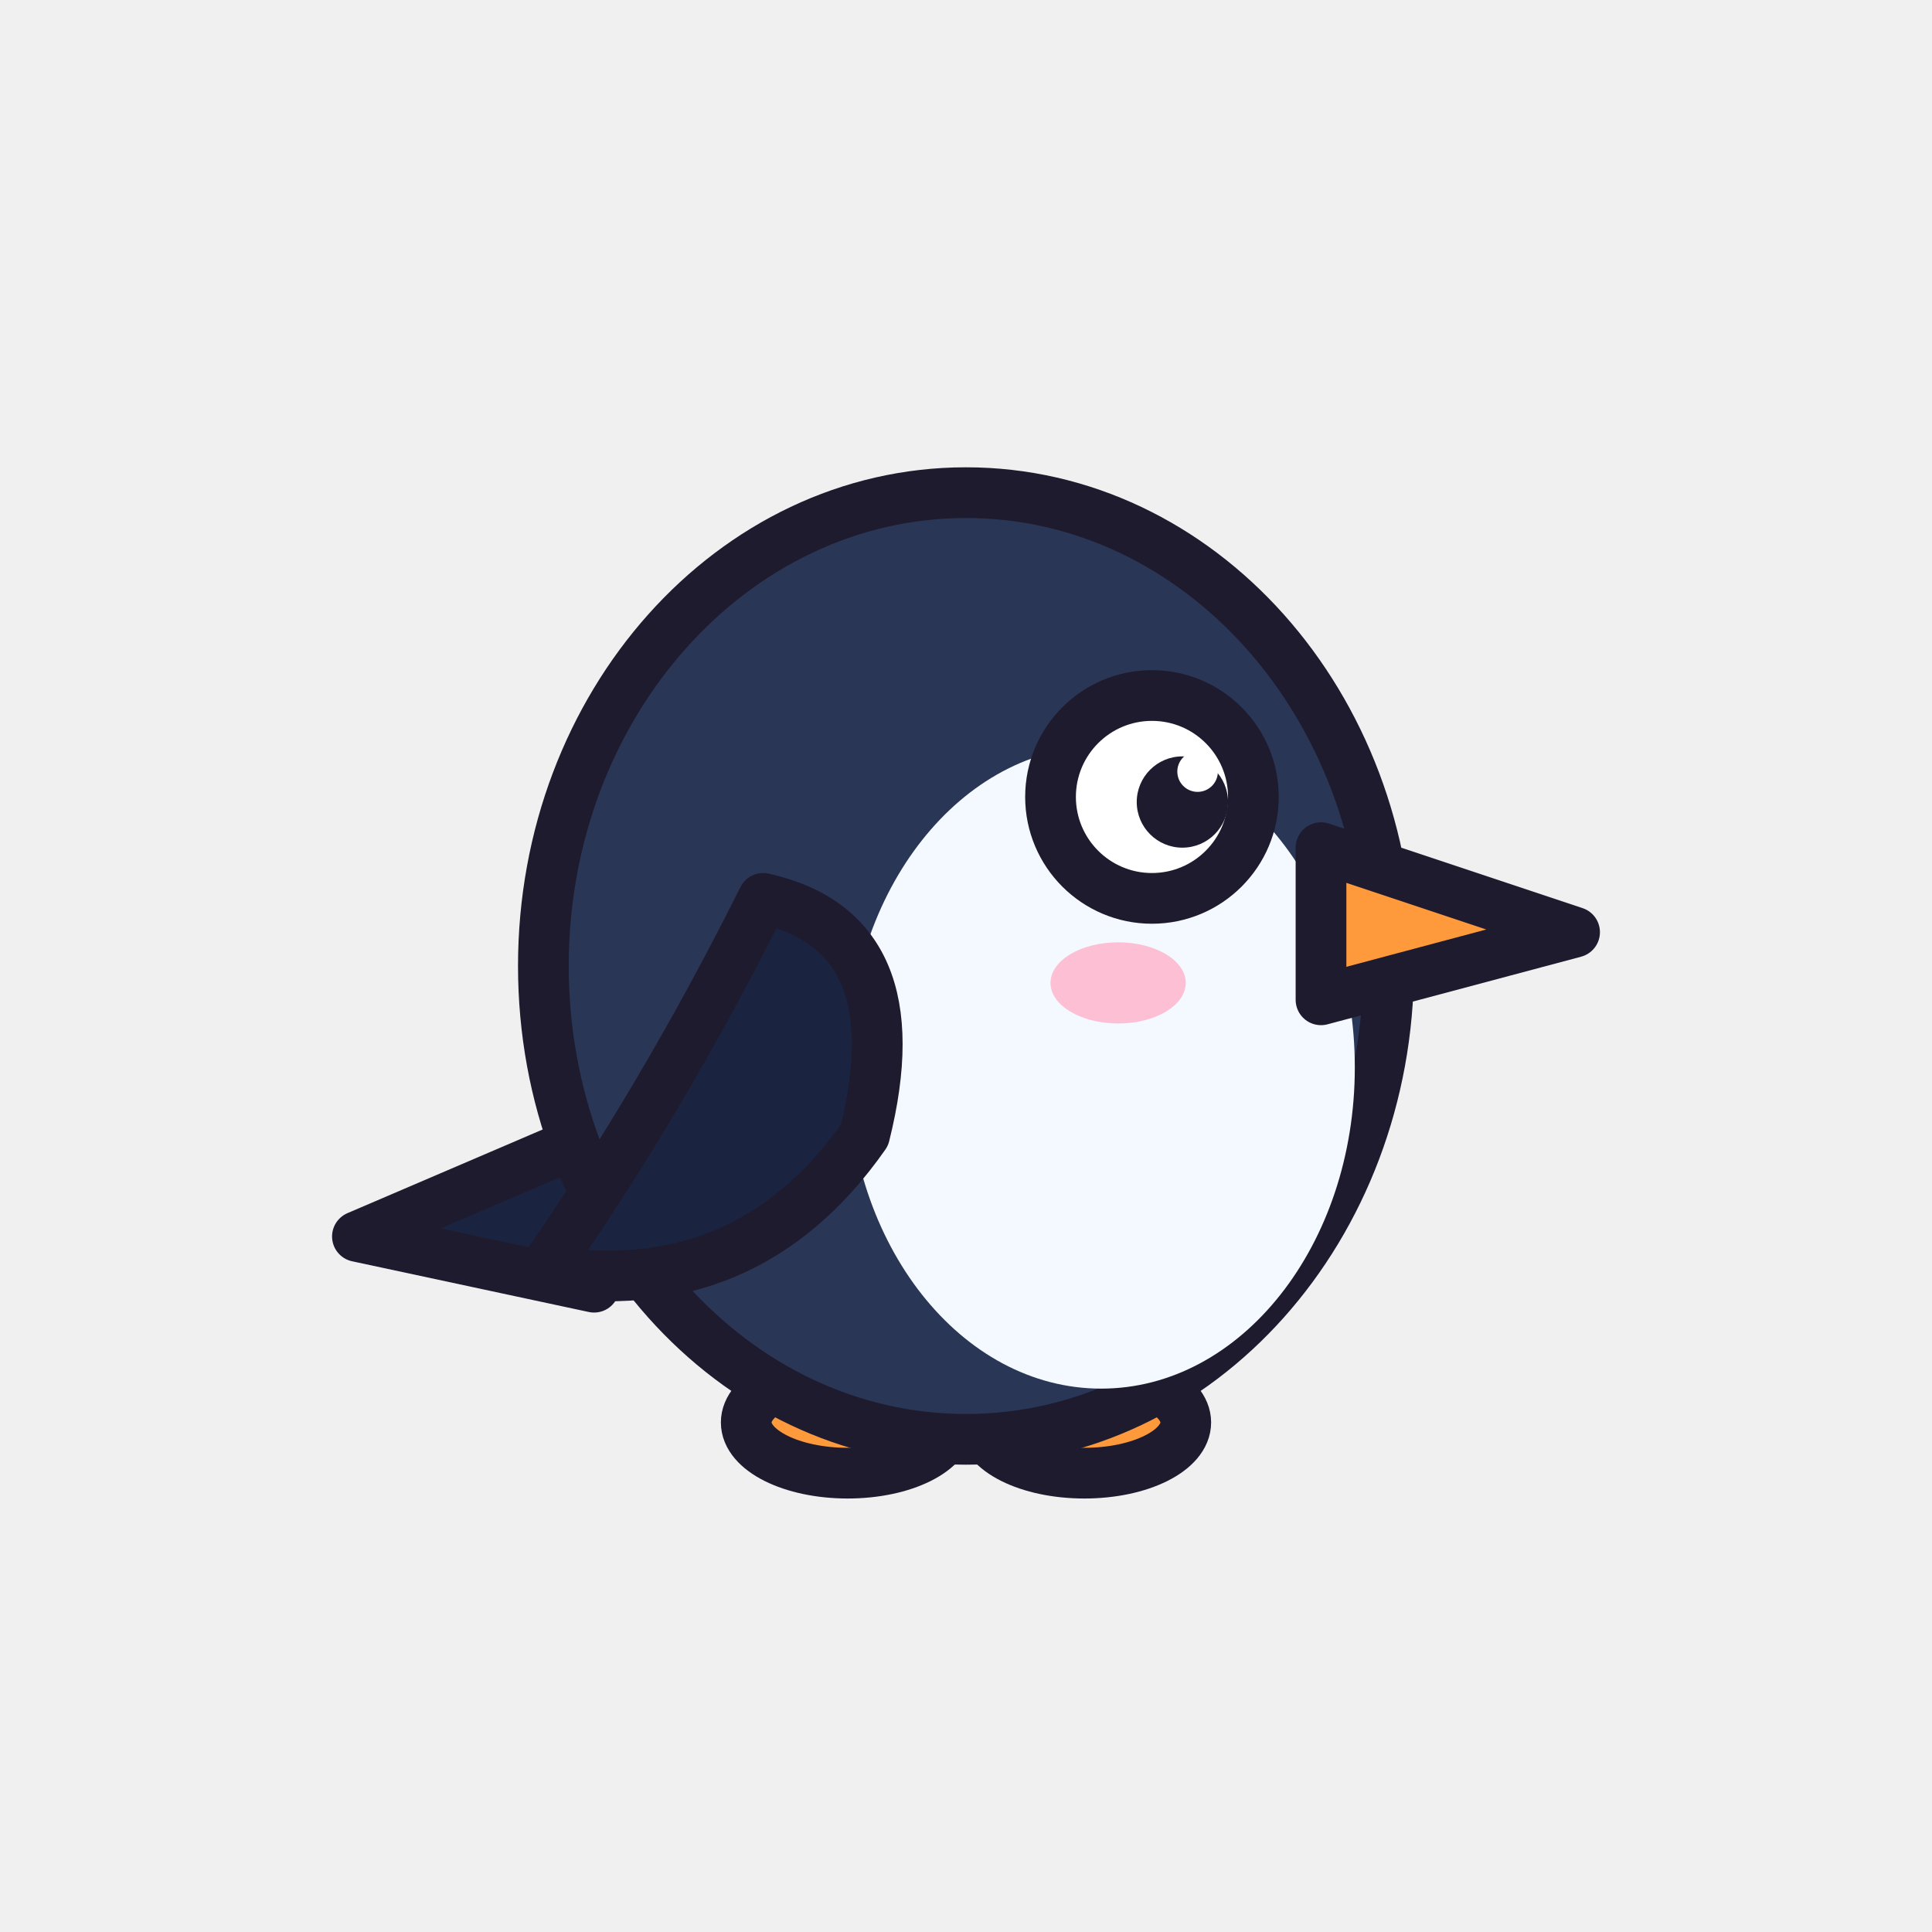
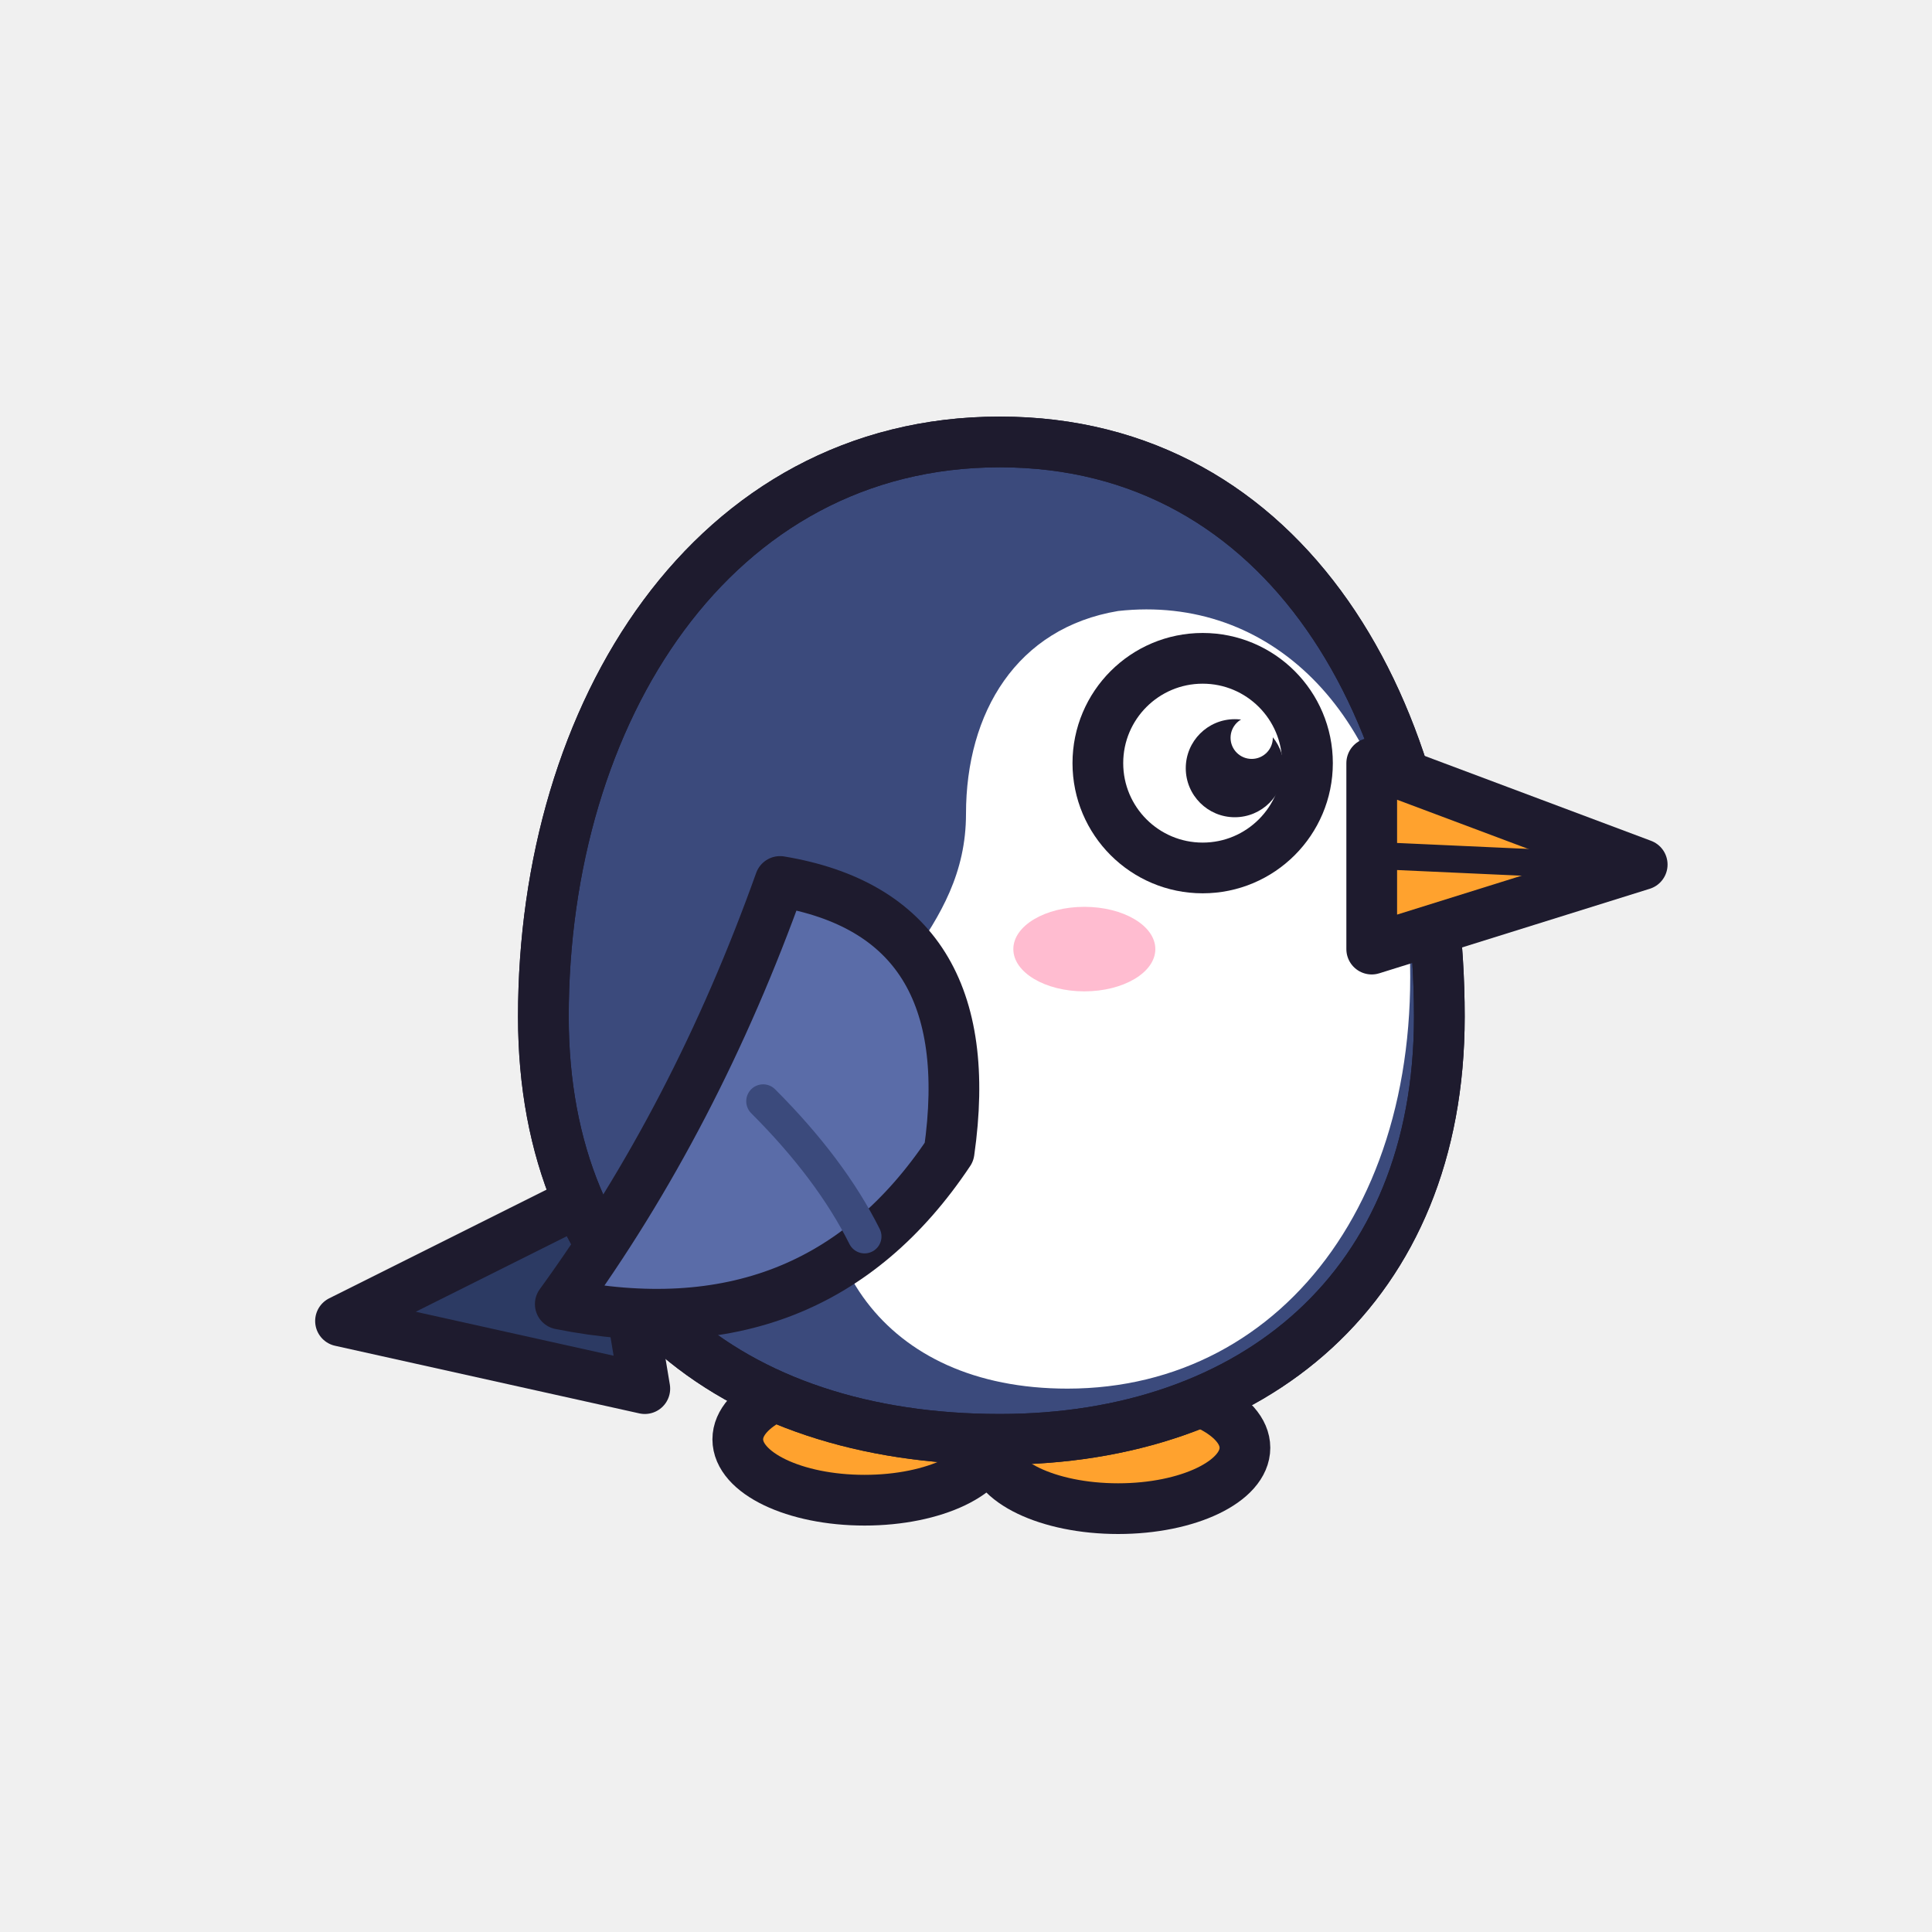
<svg xmlns="http://www.w3.org/2000/svg" width="120" height="120" viewBox="-60 -60 120 120">
  <g transform="scale(1.05)">
-     <path d="M-22 10 L-36 16 L-22 19Z" fill="#1A2440" stroke="#1E1B2E" stroke-width="3" stroke-linejoin="round" stroke-linecap="round" />
-     <ellipse cx="-7" cy="27" rx="6" ry="3" fill="#FF9A3C" stroke="#1E1B2E" stroke-width="3" stroke-linejoin="round" stroke-linecap="round" />
-     <ellipse cx="7" cy="27" rx="6" ry="3" fill="#FF9A3C" stroke="#1E1B2E" stroke-width="3" stroke-linejoin="round" stroke-linecap="round" />
-     <ellipse rx="25" ry="28" fill="#2A3656" stroke="#1E1B2E" stroke-width="3" stroke-linejoin="round" stroke-linecap="round" />
-     <ellipse cx="8" cy="6" rx="15" ry="19" fill="#F4F8FF" />
-     <path d="M21 -7 L36 -2 L21 2Z" fill="#FF9A3C" stroke="#1E1B2E" stroke-width="3" stroke-linejoin="round" stroke-linecap="round" />
-     <circle cx="11" cy="-10" r="6" fill="#fff" stroke="#1E1B2E" stroke-width="3" stroke-linejoin="round" stroke-linecap="round" />
-     <circle cx="12.80" cy="-9.70" r="2.70" fill="#1E1B2E" />
-     <circle cx="13.70" cy="-11.50" r="1.20" fill="#fff" />
-     <ellipse cx="9" cy="1" rx="4" ry="2.4" fill="#FFB0C8" opacity=".8" />
-     <g transform="">
-       <path d="M-12 -4 Q-3 -2 -6 10 Q-13 20 -25 18 Q-18 8 -12 -4Z" fill="#1A2440" stroke="#1E1B2E" stroke-width="3" stroke-linejoin="round" stroke-linecap="round" />
+     <path d="M-21 13 L-37 21 L-19 25Z" fill="#2C3A63" stroke="#1E1B2E" stroke-width="3" stroke-linejoin="round" stroke-linecap="round" />
+     <ellipse cx="-6" cy="28" rx="7.5" ry="3.6" fill="#FFA22E" stroke="#1E1B2E" stroke-width="3" stroke-linejoin="round" stroke-linecap="round" />
+     <ellipse cx="9" cy="28.5" rx="7.5" ry="3.6" fill="#FFA22E" stroke="#1E1B2E" stroke-width="3" stroke-linejoin="round" stroke-linecap="round" />
+     <path d="M2 -31 C19 -31 28 -15 28 3 C28 19 17 28 2 28 C-14 28 -25 19 -25 3 C-25 -15 -15 -31 2 -31Z" fill="#3B4A7C" stroke="#1E1B2E" stroke-width="3" stroke-linejoin="round" stroke-linecap="round" />
+     <path d="M9 -21 C18 -22 25 -15 26 -4 C28 13 19 25 6 25 C-5 25 -10 17 -8 8 C-6 1 0 -2 0 -9 C0 -15 3 -20 9 -21Z" fill="#FFFFFF" />
+     <path d="M2 -31 C19 -31 28 -15 28 3 C28 19 17 28 2 28 C-14 28 -25 19 -25 3 C-25 -15 -15 -31 2 -31Z" fill="none" stroke="#1E1B2E" stroke-width="3" stroke-linejoin="round" stroke-linecap="round" />
+     <ellipse cx="7" cy="-1" rx="4.2" ry="2.5" fill="#FFB0C8" opacity=".85" />
+     <path d="M24 -12 L40 -6 L24 -1Z" fill="#FFA22E" stroke="#1E1B2E" stroke-width="3" stroke-linejoin="round" stroke-linecap="round" />
+     <path d="M25 -6.5 L36 -6" stroke="#1E1B2E" stroke-width="1.6" stroke-linecap="round" />
+     <circle cx="14" cy="-12" r="6.2" fill="#fff" stroke="#1E1B2E" stroke-width="3" stroke-linejoin="round" stroke-linecap="round" />
+     <circle cx="15.9" cy="-11.7" r="2.9" fill="#1E1B2E" />
+     <circle cx="16.9" cy="-13.5" r="1.25" fill="#fff" />
+     <g>
+       <path d="M-11 -5 Q1 -3 -1 11 Q-9 23 -24 20 Q-16 9 -11 -5Z" fill="#5A6CA8" stroke="#1E1B2E" stroke-width="3" stroke-linejoin="round" stroke-linecap="round" />
+       <path d="M-12 8 Q-8 12 -6 16" fill="none" stroke="#3B4A7C" stroke-width="2" stroke-linecap="round" />
    </g>
  </g>
</svg>
